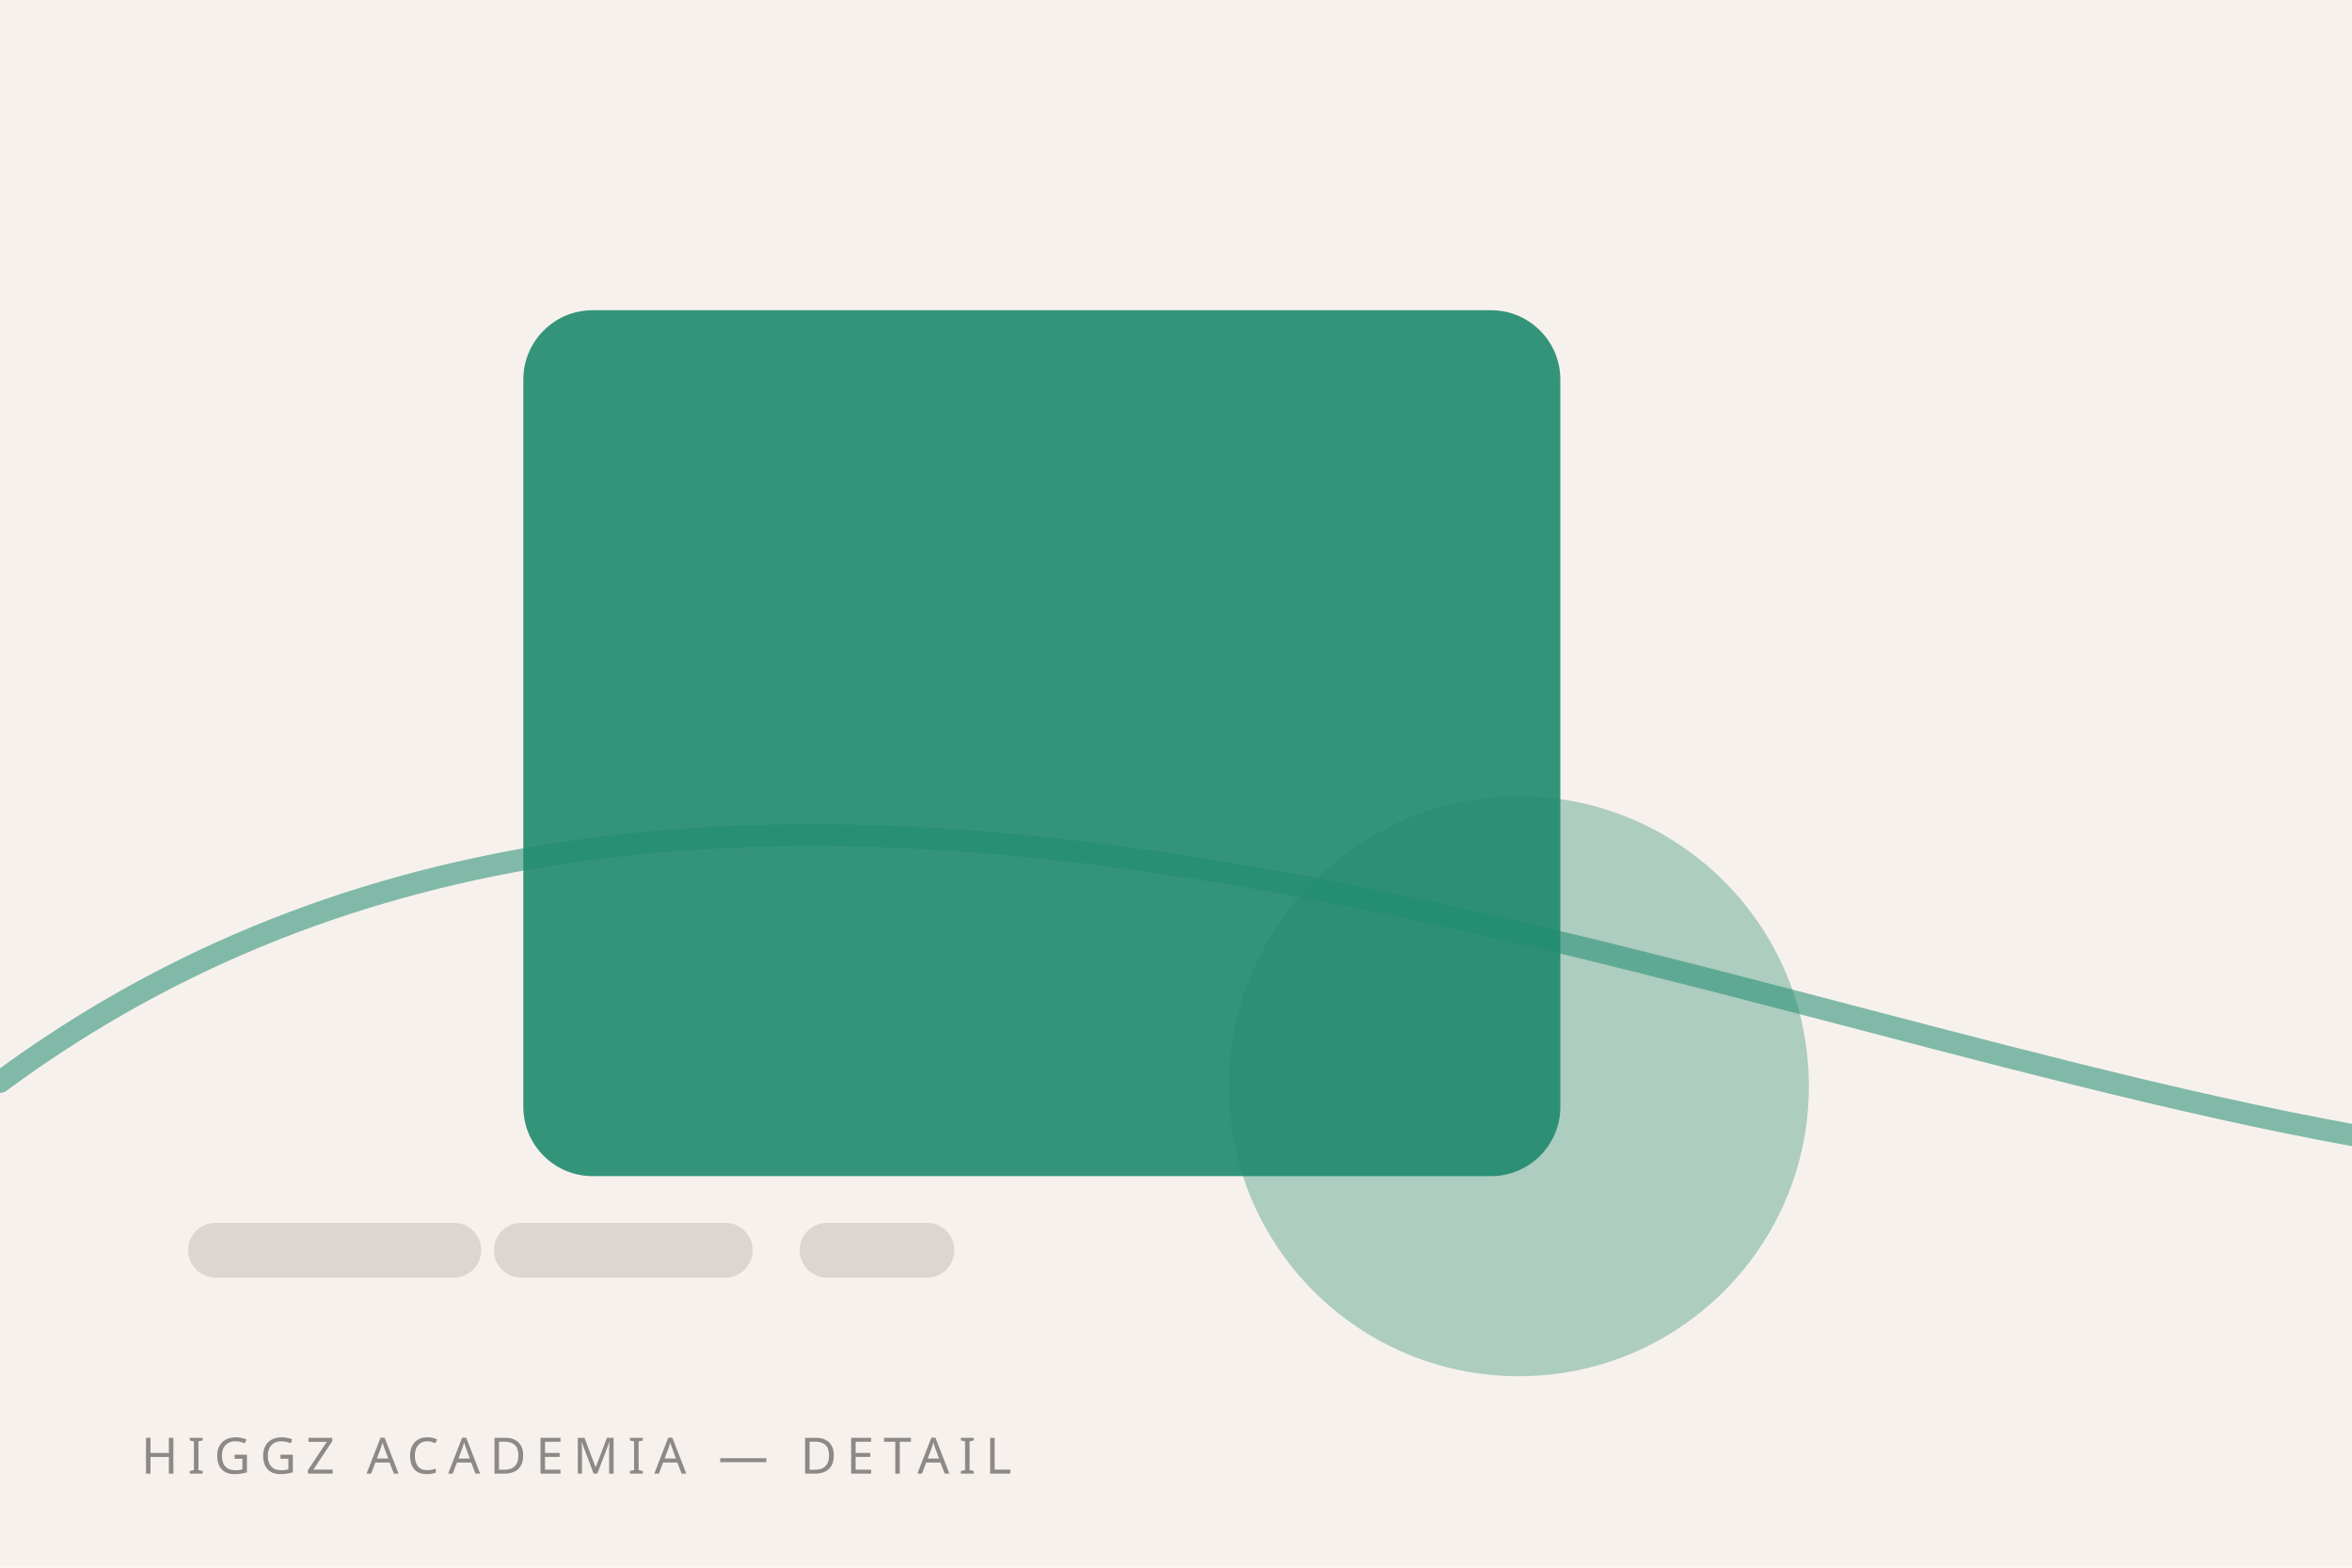
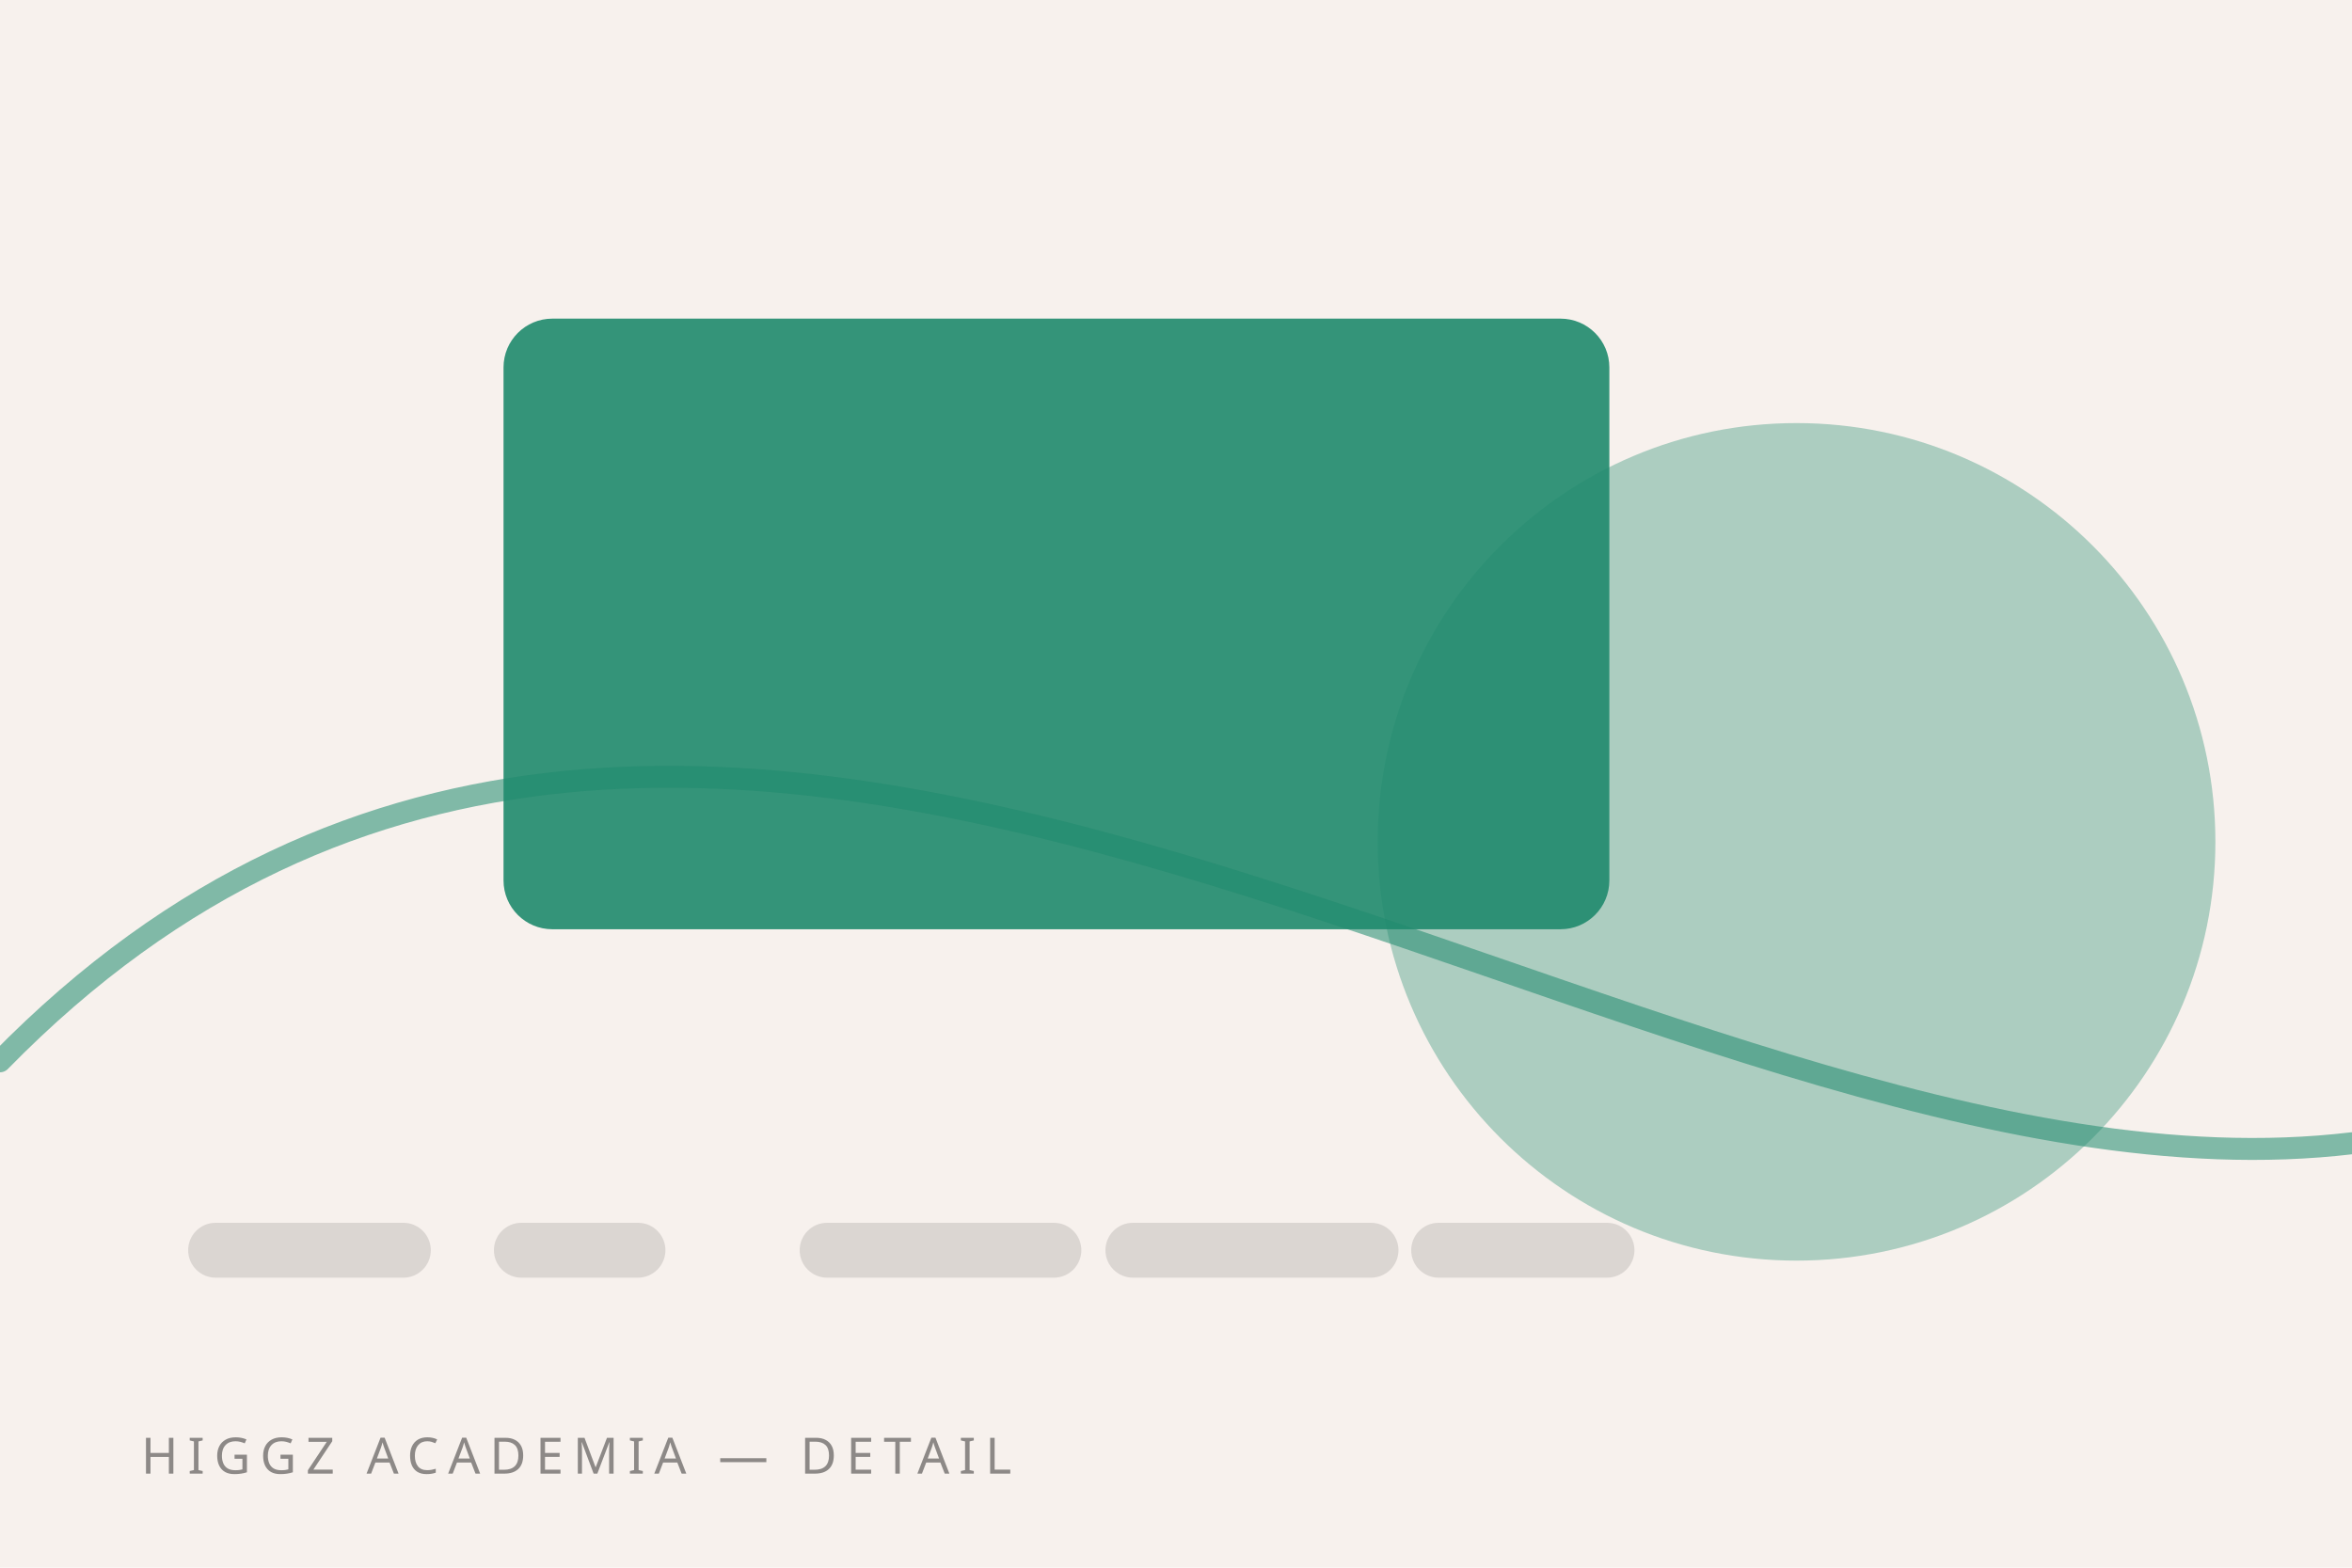
<svg xmlns="http://www.w3.org/2000/svg" viewBox="0 0 1200 800" width="1200" height="800" role="img" aria-label="HIGGZ ACADEMIA — DETAIL">
  <rect width="1200" height="800" fill="#f7f1ed" />
-   <rect x="267.0" y="158.3" width="529.1" height="441.9" rx="35.4" fill="#1f8a6d" opacity="0.9" />
-   <circle cx="774.9" cy="554.3" r="148.0" fill="#1f8a6d" opacity="0.35" />
-   <path d="M0 552.1 C 360.0 286.4, 840.0 513.6, 1200 579.2" fill="none" stroke="#1f8a6d" stroke-width="11.2" opacity="0.55" stroke-linecap="round" />
-   <rect x="96.0" y="624.0" width="149.5" height="28.0" rx="14.0" fill="#0a0a0a" opacity="0.12" />
-   <rect x="252.0" y="624.0" width="132.0" height="28.0" rx="14.0" fill="#0a0a0a" opacity="0.12" />
-   <rect x="408.0" y="624.0" width="78.9" height="28.0" rx="14.0" fill="#0a0a0a" opacity="0.12" />
+   <rect x="256.9" y="162.6" width="564.2" height="311.6" rx="24.9" fill="#1f8a6d" opacity="0.9" />
+   <circle cx="916.6" cy="429.6" r="213.7" fill="#1f8a6d" opacity="0.35" />
+   <path d="M0 541.6 C 360.0 173.6, 840.0 626.4, 1200 583.4" fill="none" stroke="#1f8a6d" stroke-width="11.2" opacity="0.55" stroke-linecap="round" />
+   <rect x="96.0" y="624.0" width="123.8" height="28.0" rx="14.0" fill="#0a0a0a" opacity="0.12" />
+   <rect x="252.0" y="624.0" width="87.5" height="28.0" rx="14.0" fill="#0a0a0a" opacity="0.12" />
+   <rect x="408.0" y="624.0" width="143.7" height="28.0" rx="14.0" fill="#0a0a0a" opacity="0.12" />
+   <rect x="564.0" y="624.0" width="149.5" height="28.0" rx="14.0" fill="#0a0a0a" opacity="0.12" />
+   <rect x="720.0" y="624.0" width="113.9" height="28.0" rx="14.0" fill="#0a0a0a" opacity="0.12" />
  <text x="72.0" y="752.0" font-family="system-ui, sans-serif" font-size="25.6" letter-spacing="4.8" fill="#0a0a0a" opacity="0.45">HIGGZ ACADEMIA — DETAIL</text>
</svg>
